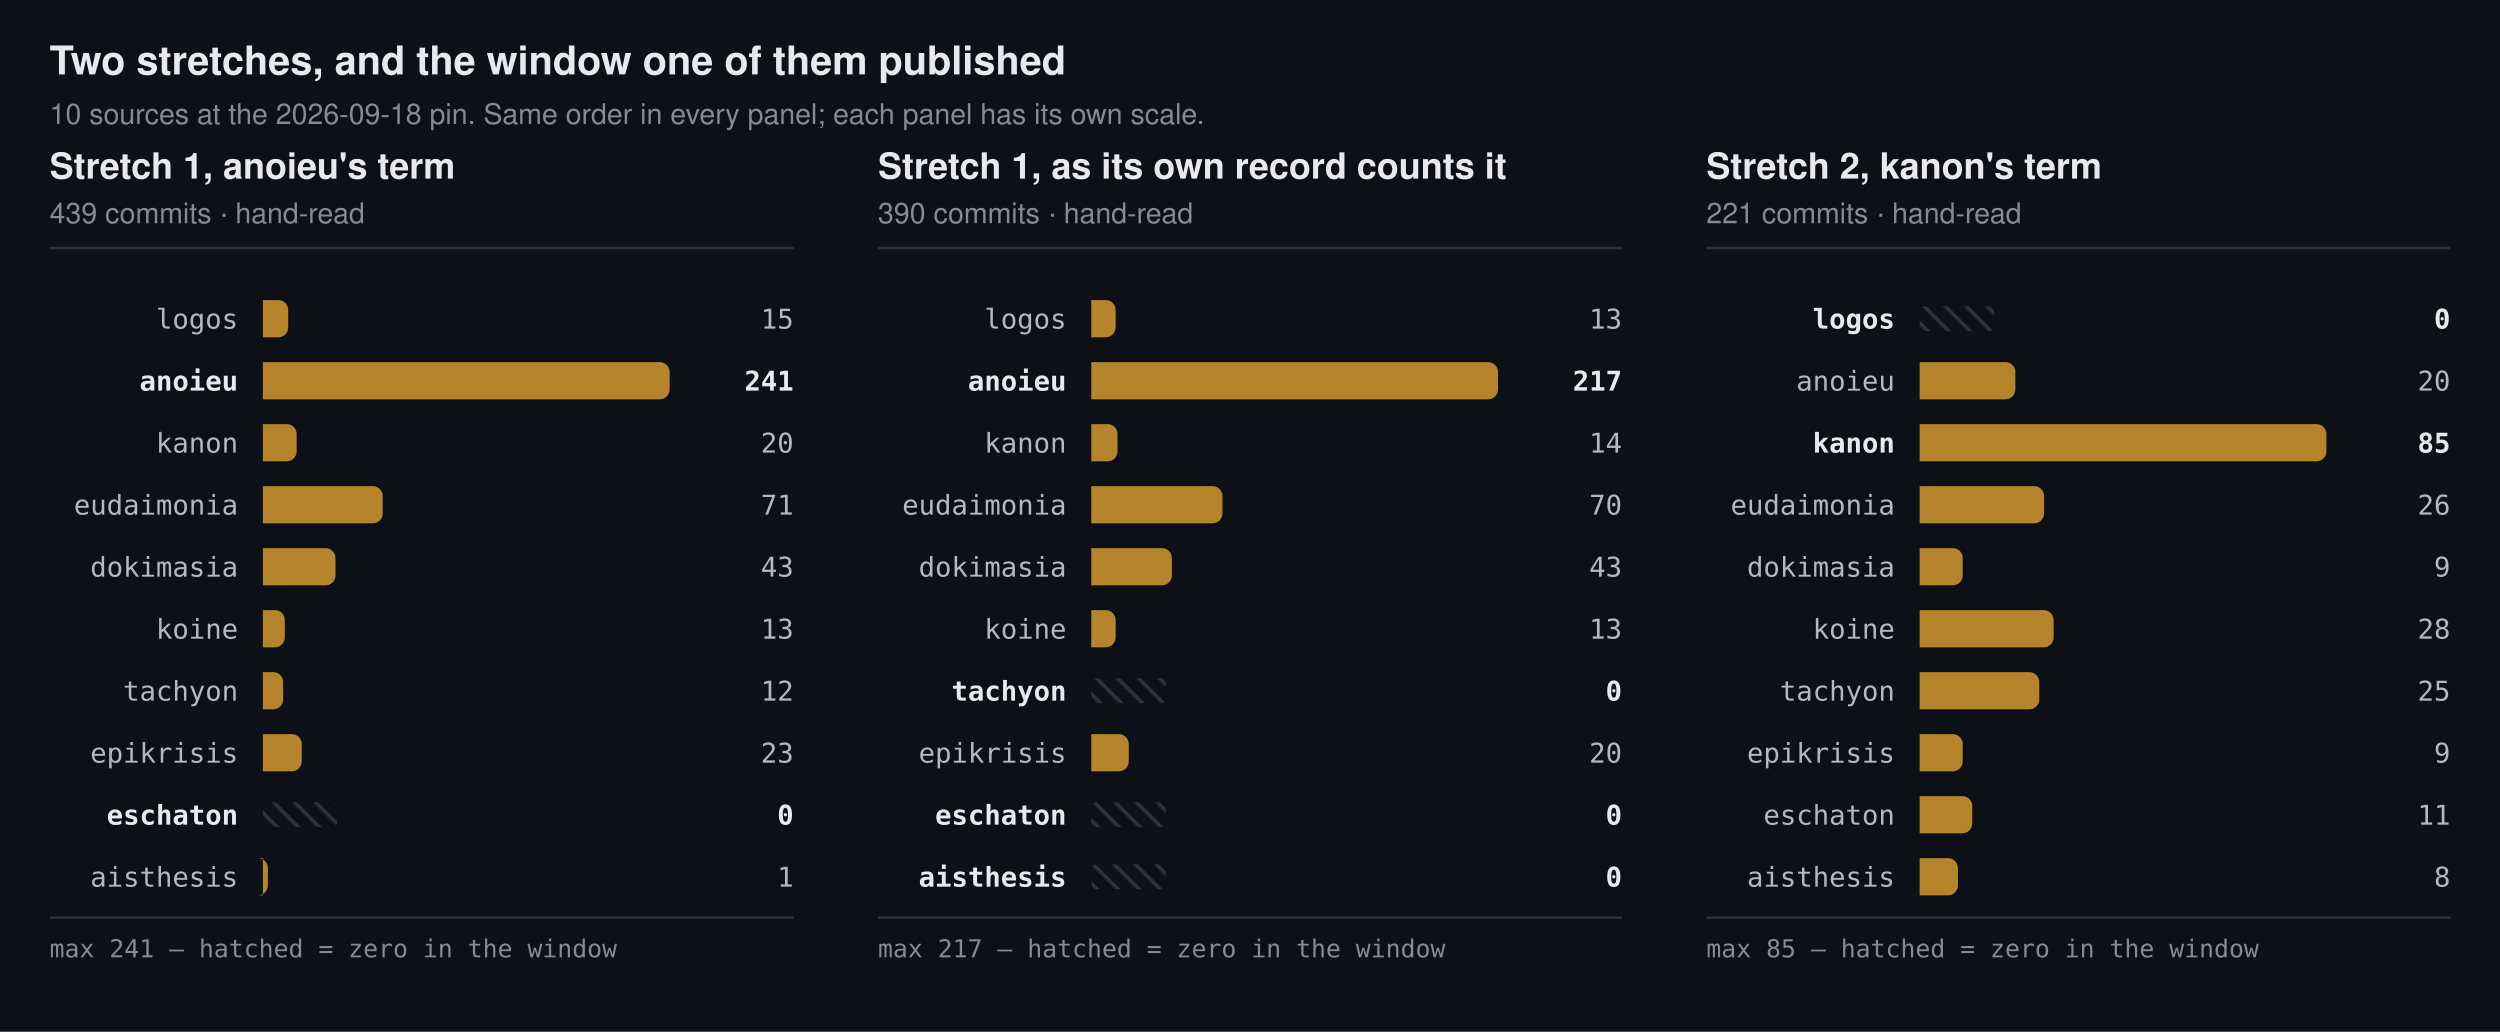
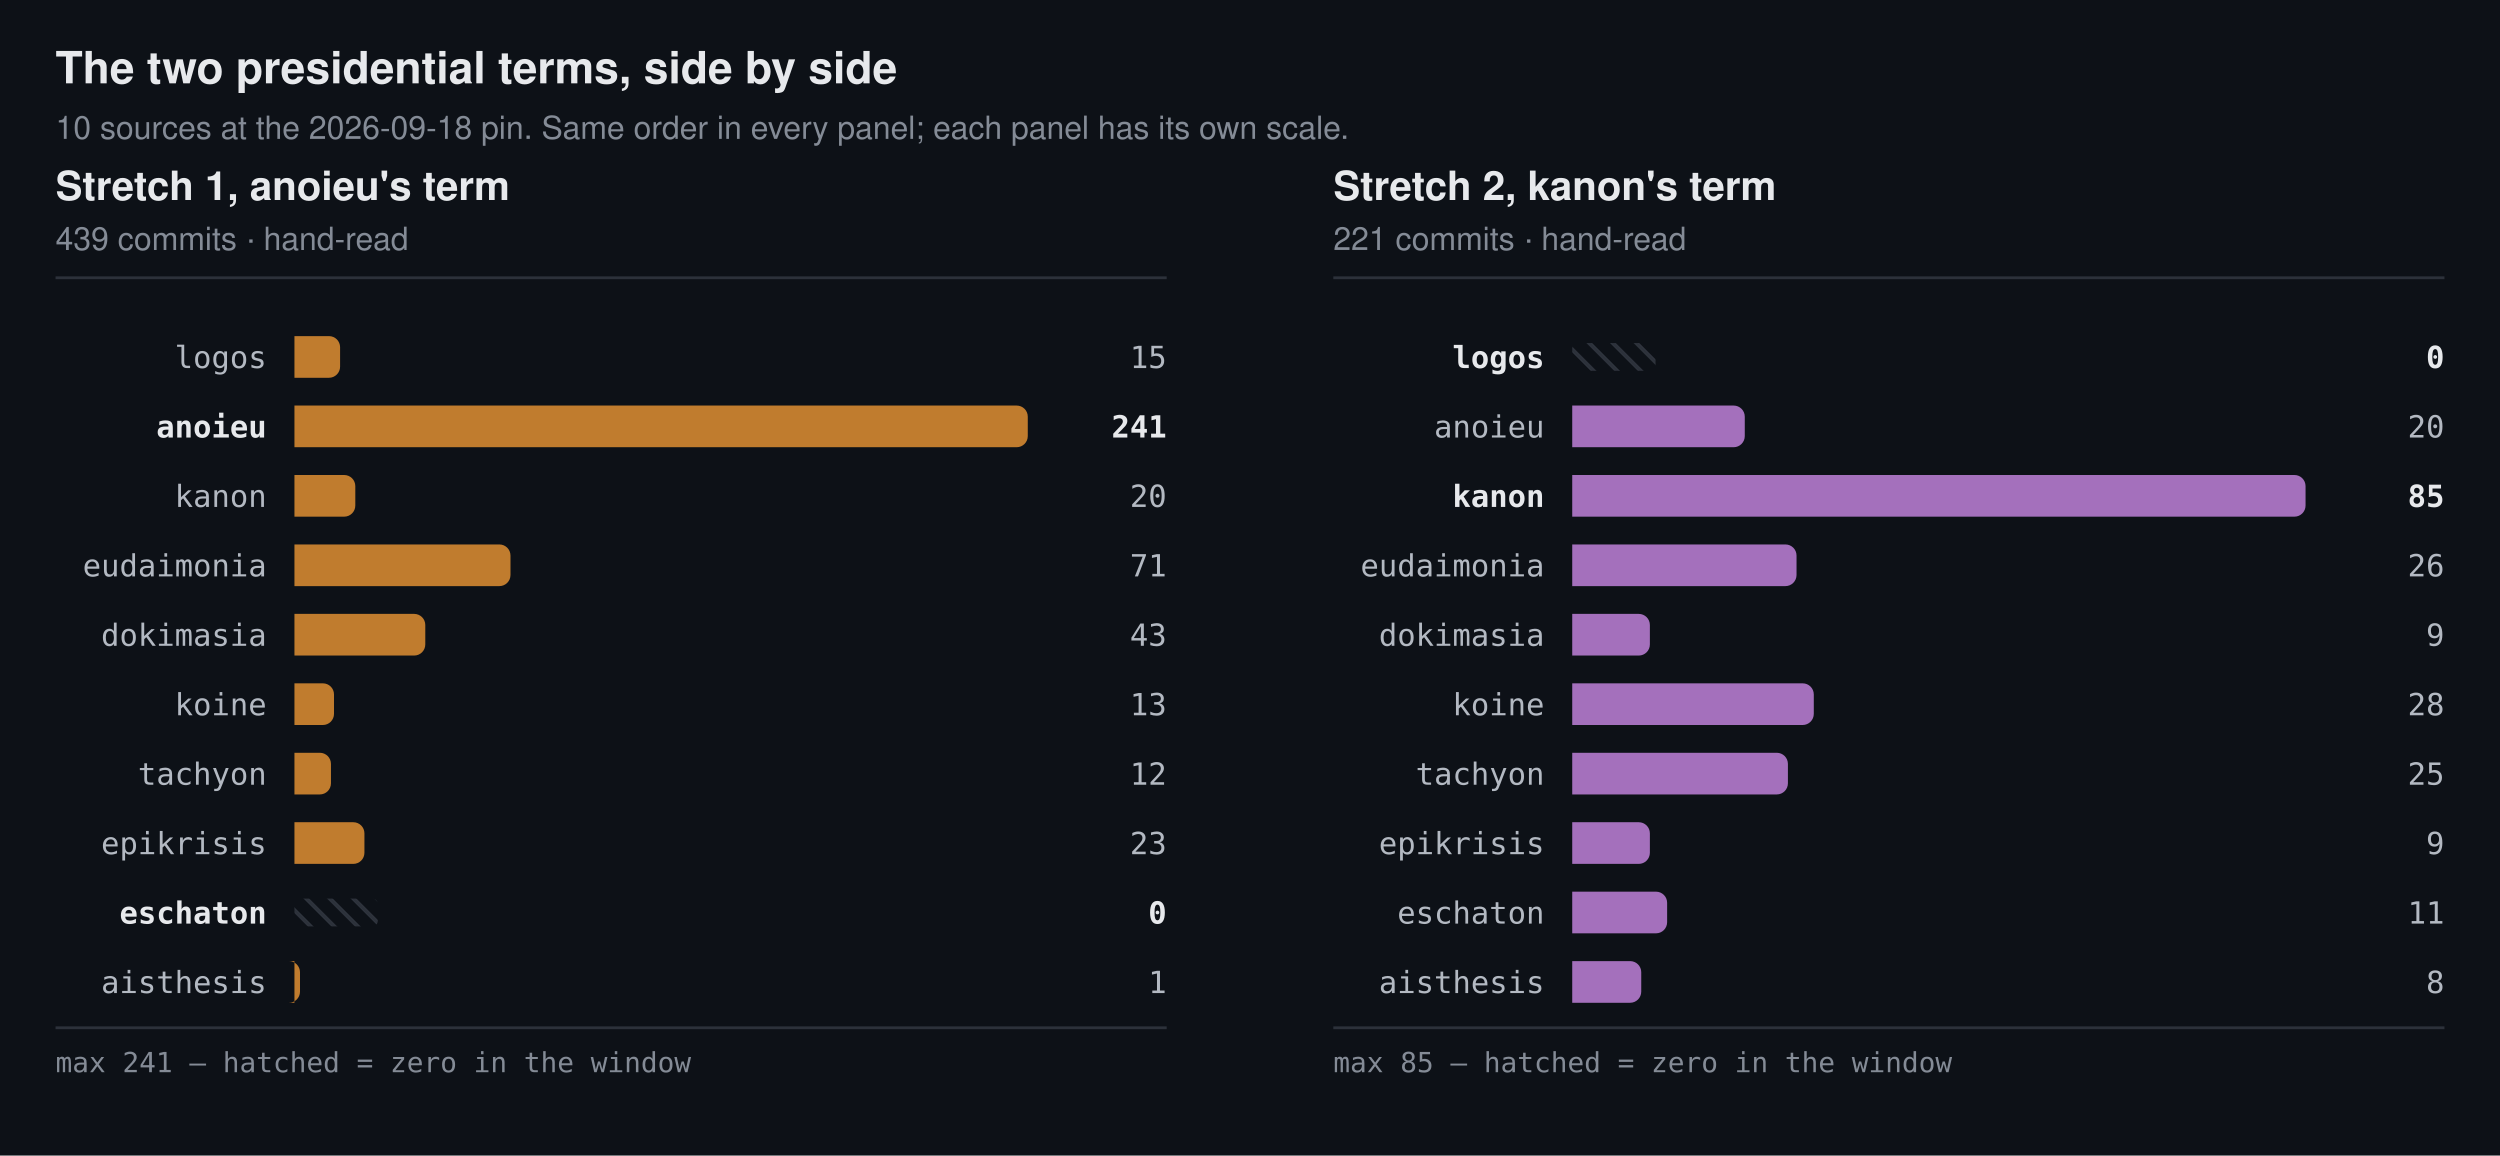
- <svg xmlns="http://www.w3.org/2000/svg" viewBox="0 0 1008 416" width="1008" height="416" role="img" aria-label="Commits per repository.  Stretch 1, anoieu's term: logos 15, anoieu 241, kanon 20, eudaimonia 71, dokimasia 43, koine 13, tachyon 12, epikrisis 23, eschaton 0, aisthesis 1 — 439 total.  Stretch 1, as its own record counts it: logos 13, anoieu 217, kanon 14, eudaimonia 70, dokimasia 43, koine 13, tachyon 0, epikrisis 20, eschaton 0, aisthesis 0 — 390 total.  Stretch 2, kanon's term: logos 0, anoieu 20, kanon 85, eudaimonia 26, dokimasia 9, koine 28, tachyon 25, epikrisis 9, eschaton 11, aisthesis 8 — 221 total.">
+ <svg xmlns="http://www.w3.org/2000/svg" viewBox="0 0 900 416" width="900" height="416" role="img" aria-label="Commits per repository.  Stretch 1, anoieu's term: logos 15, anoieu 241, kanon 20, eudaimonia 71, dokimasia 43, koine 13, tachyon 12, epikrisis 23, eschaton 0, aisthesis 1 — 439 total.  Stretch 2, kanon's term: logos 0, anoieu 20, kanon 85, eudaimonia 26, dokimasia 9, koine 28, tachyon 25, epikrisis 9, eschaton 11, aisthesis 8 — 221 total.">
  <defs>
    <pattern id="hatch" width="6" height="6" patternTransform="rotate(135)" patternUnits="userSpaceOnUse">
      <line x1="0" y1="0" x2="0" y2="6" stroke="#2c313a" stroke-width="3" />
    </pattern>
  </defs>
-   <rect width="1008" height="416" fill="#0d1117" />
-   <text x="20" y="30" font-family="-apple-system,BlinkMacSystemFont,Segoe UI,Helvetica,Arial,sans-serif" font-size="16" font-weight="600" fill="#e7e9ec">Two stretches, and the window one of them published</text>
+   <rect width="900" height="416" fill="#0d1117" />
+   <text x="20" y="30" font-family="-apple-system,BlinkMacSystemFont,Segoe UI,Helvetica,Arial,sans-serif" font-size="16" font-weight="600" fill="#e7e9ec">The two presidential terms, side by side</text>
  <text x="20" y="50" font-family="-apple-system,BlinkMacSystemFont,Segoe UI,Helvetica,Arial,sans-serif" font-size="11.5" fill="#848b96">10 sources at the 2026-09-18 pin. Same order in every panel; each panel has its own scale.</text>
  <text x="20" y="72" font-family="-apple-system,BlinkMacSystemFont,Segoe UI,Helvetica,Arial,sans-serif" font-size="14.5" font-weight="600" fill="#e7e9ec">Stretch 1, anoieu's term</text>
  <text x="20" y="90" font-family="-apple-system,BlinkMacSystemFont,Segoe UI,Helvetica,Arial,sans-serif" font-size="11.5" fill="#848b96">439 commits · hand-read</text>
-   <line x1="20" y1="100" x2="320" y2="100" stroke="#2c313a" stroke-width="1" />
+   <line x1="20" y1="100" x2="420" y2="100" stroke="#2c313a" stroke-width="1" />
  <text x="96" y="132.5" text-anchor="end" font-family="ui-monospace,SFMono-Regular,Menlo,Consolas,monospace" font-size="11" fill="#b3b9c2">logos</text>
-   <path d="M106 121.0 h6.207 a4 4 0 0 1 4 4 v7 a4 4 0 0 1 -4 4 h-6.207 z" fill="#B5842B" />
-   <text x="320" y="132.5" text-anchor="end" font-family="ui-monospace,SFMono-Regular,Menlo,Consolas,monospace" font-size="11" fill="#b3b9c2">15</text>
+   <path d="M106 121.0 h12.432 a4 4 0 0 1 4 4 v7 a4 4 0 0 1 -4 4 h-12.432 z" fill="#C07C2E" />
+   <text x="420" y="132.5" text-anchor="end" font-family="ui-monospace,SFMono-Regular,Menlo,Consolas,monospace" font-size="11" fill="#b3b9c2">15</text>
  <text x="96" y="157.5" text-anchor="end" font-family="ui-monospace,SFMono-Regular,Menlo,Consolas,monospace" font-size="11" fill="#e7e9ec" font-weight="600">anoieu</text>
-   <path d="M106 146.0 h160.0 a4 4 0 0 1 4 4 v7 a4 4 0 0 1 -4 4 h-160.0 z" fill="#B5842B" />
-   <text x="320" y="157.5" text-anchor="end" font-family="ui-monospace,SFMono-Regular,Menlo,Consolas,monospace" font-size="11" fill="#e7e9ec" font-weight="600">241</text>
+   <path d="M106 146.0 h260.0 a4 4 0 0 1 4 4 v7 a4 4 0 0 1 -4 4 h-260.0 z" fill="#C07C2E" />
+   <text x="420" y="157.5" text-anchor="end" font-family="ui-monospace,SFMono-Regular,Menlo,Consolas,monospace" font-size="11" fill="#e7e9ec" font-weight="600">241</text>
  <text x="96" y="182.5" text-anchor="end" font-family="ui-monospace,SFMono-Regular,Menlo,Consolas,monospace" font-size="11" fill="#b3b9c2">kanon</text>
-   <path d="M106 171.0 h9.61 a4 4 0 0 1 4 4 v7 a4 4 0 0 1 -4 4 h-9.61 z" fill="#B5842B" />
-   <text x="320" y="182.5" text-anchor="end" font-family="ui-monospace,SFMono-Regular,Menlo,Consolas,monospace" font-size="11" fill="#b3b9c2">20</text>
+   <path d="M106 171.0 h17.909 a4 4 0 0 1 4 4 v7 a4 4 0 0 1 -4 4 h-17.909 z" fill="#C07C2E" />
+   <text x="420" y="182.5" text-anchor="end" font-family="ui-monospace,SFMono-Regular,Menlo,Consolas,monospace" font-size="11" fill="#b3b9c2">20</text>
  <text x="96" y="207.5" text-anchor="end" font-family="ui-monospace,SFMono-Regular,Menlo,Consolas,monospace" font-size="11" fill="#b3b9c2">eudaimonia</text>
-   <path d="M106 196.0 h44.315 a4 4 0 0 1 4 4 v7 a4 4 0 0 1 -4 4 h-44.315 z" fill="#B5842B" />
-   <text x="320" y="207.5" text-anchor="end" font-family="ui-monospace,SFMono-Regular,Menlo,Consolas,monospace" font-size="11" fill="#b3b9c2">71</text>
+   <path d="M106 196.0 h73.776 a4 4 0 0 1 4 4 v7 a4 4 0 0 1 -4 4 h-73.776 z" fill="#C07C2E" />
+   <text x="420" y="207.5" text-anchor="end" font-family="ui-monospace,SFMono-Regular,Menlo,Consolas,monospace" font-size="11" fill="#b3b9c2">71</text>
  <text x="96" y="232.5" text-anchor="end" font-family="ui-monospace,SFMono-Regular,Menlo,Consolas,monospace" font-size="11" fill="#b3b9c2">dokimasia</text>
-   <path d="M106 221.0 h25.261 a4 4 0 0 1 4 4 v7 a4 4 0 0 1 -4 4 h-25.261 z" fill="#B5842B" />
-   <text x="320" y="232.5" text-anchor="end" font-family="ui-monospace,SFMono-Regular,Menlo,Consolas,monospace" font-size="11" fill="#b3b9c2">43</text>
+   <path d="M106 221.0 h43.104 a4 4 0 0 1 4 4 v7 a4 4 0 0 1 -4 4 h-43.104 z" fill="#C07C2E" />
+   <text x="420" y="232.5" text-anchor="end" font-family="ui-monospace,SFMono-Regular,Menlo,Consolas,monospace" font-size="11" fill="#b3b9c2">43</text>
  <text x="96" y="257.5" text-anchor="end" font-family="ui-monospace,SFMono-Regular,Menlo,Consolas,monospace" font-size="11" fill="#b3b9c2">koine</text>
-   <path d="M106 246.0 h4.846 a4 4 0 0 1 4 4 v7 a4 4 0 0 1 -4 4 h-4.846 z" fill="#B5842B" />
-   <text x="320" y="257.5" text-anchor="end" font-family="ui-monospace,SFMono-Regular,Menlo,Consolas,monospace" font-size="11" fill="#b3b9c2">13</text>
+   <path d="M106 246.0 h10.241 a4 4 0 0 1 4 4 v7 a4 4 0 0 1 -4 4 h-10.241 z" fill="#C07C2E" />
+   <text x="420" y="257.5" text-anchor="end" font-family="ui-monospace,SFMono-Regular,Menlo,Consolas,monospace" font-size="11" fill="#b3b9c2">13</text>
  <text x="96" y="282.5" text-anchor="end" font-family="ui-monospace,SFMono-Regular,Menlo,Consolas,monospace" font-size="11" fill="#b3b9c2">tachyon</text>
-   <path d="M106 271.0 h4.166 a4 4 0 0 1 4 4 v7 a4 4 0 0 1 -4 4 h-4.166 z" fill="#B5842B" />
-   <text x="320" y="282.5" text-anchor="end" font-family="ui-monospace,SFMono-Regular,Menlo,Consolas,monospace" font-size="11" fill="#b3b9c2">12</text>
+   <path d="M106 271.0 h9.145 a4 4 0 0 1 4 4 v7 a4 4 0 0 1 -4 4 h-9.145 z" fill="#C07C2E" />
+   <text x="420" y="282.5" text-anchor="end" font-family="ui-monospace,SFMono-Regular,Menlo,Consolas,monospace" font-size="11" fill="#b3b9c2">12</text>
  <text x="96" y="307.5" text-anchor="end" font-family="ui-monospace,SFMono-Regular,Menlo,Consolas,monospace" font-size="11" fill="#b3b9c2">epikrisis</text>
-   <path d="M106 296.0 h11.651 a4 4 0 0 1 4 4 v7 a4 4 0 0 1 -4 4 h-11.651 z" fill="#B5842B" />
-   <text x="320" y="307.5" text-anchor="end" font-family="ui-monospace,SFMono-Regular,Menlo,Consolas,monospace" font-size="11" fill="#b3b9c2">23</text>
+   <path d="M106 296.0 h21.195 a4 4 0 0 1 4 4 v7 a4 4 0 0 1 -4 4 h-21.195 z" fill="#C07C2E" />
+   <text x="420" y="307.5" text-anchor="end" font-family="ui-monospace,SFMono-Regular,Menlo,Consolas,monospace" font-size="11" fill="#b3b9c2">23</text>
  <text x="96" y="332.5" text-anchor="end" font-family="ui-monospace,SFMono-Regular,Menlo,Consolas,monospace" font-size="11" fill="#e7e9ec" font-weight="600">eschaton</text>
  <rect x="106" y="323.5" width="30" height="10" rx="2" fill="url(#hatch)" />
-   <text x="320" y="332.5" text-anchor="end" font-family="ui-monospace,SFMono-Regular,Menlo,Consolas,monospace" font-size="11" fill="#e7e9ec" font-weight="600">0</text>
+   <text x="420" y="332.5" text-anchor="end" font-family="ui-monospace,SFMono-Regular,Menlo,Consolas,monospace" font-size="11" fill="#e7e9ec" font-weight="600">0</text>
  <text x="96" y="357.5" text-anchor="end" font-family="ui-monospace,SFMono-Regular,Menlo,Consolas,monospace" font-size="11" fill="#b3b9c2">aisthesis</text>
-   <path d="M106 346.0 h-2.0 a4 4 0 0 1 4 4 v7 a4 4 0 0 1 -4 4 h2.0 z" fill="#B5842B" />
-   <text x="320" y="357.5" text-anchor="end" font-family="ui-monospace,SFMono-Regular,Menlo,Consolas,monospace" font-size="11" fill="#b3b9c2">1</text>
-   <line x1="20" y1="370" x2="320" y2="370" stroke="#2c313a" stroke-width="1" />
+   <path d="M106 346.0 h-2.0 a4 4 0 0 1 4 4 v7 a4 4 0 0 1 -4 4 h2.0 z" fill="#C07C2E" />
+   <text x="420" y="357.5" text-anchor="end" font-family="ui-monospace,SFMono-Regular,Menlo,Consolas,monospace" font-size="11" fill="#b3b9c2">1</text>
+   <line x1="20" y1="370" x2="420" y2="370" stroke="#2c313a" stroke-width="1" />
  <text x="20" y="386" font-family="ui-monospace,SFMono-Regular,Menlo,Consolas,monospace" font-size="10" fill="#848b96">max 241 — hatched = zero in the window</text>
-   <text x="354" y="72" font-family="-apple-system,BlinkMacSystemFont,Segoe UI,Helvetica,Arial,sans-serif" font-size="14.5" font-weight="600" fill="#e7e9ec">Stretch 1, as its own record counts it</text>
-   <text x="354" y="90" font-family="-apple-system,BlinkMacSystemFont,Segoe UI,Helvetica,Arial,sans-serif" font-size="11.5" fill="#848b96">390 commits · hand-read</text>
-   <line x1="354" y1="100" x2="654" y2="100" stroke="#2c313a" stroke-width="1" />
-   <text x="430" y="132.5" text-anchor="end" font-family="ui-monospace,SFMono-Regular,Menlo,Consolas,monospace" font-size="11" fill="#b3b9c2">logos</text>
-   <path d="M440 121.0 h5.825 a4 4 0 0 1 4 4 v7 a4 4 0 0 1 -4 4 h-5.825 z" fill="#B5842B" />
-   <text x="654" y="132.5" text-anchor="end" font-family="ui-monospace,SFMono-Regular,Menlo,Consolas,monospace" font-size="11" fill="#b3b9c2">13</text>
-   <text x="430" y="157.5" text-anchor="end" font-family="ui-monospace,SFMono-Regular,Menlo,Consolas,monospace" font-size="11" fill="#e7e9ec" font-weight="600">anoieu</text>
-   <path d="M440 146.0 h160.0 a4 4 0 0 1 4 4 v7 a4 4 0 0 1 -4 4 h-160.0 z" fill="#B5842B" />
-   <text x="654" y="157.5" text-anchor="end" font-family="ui-monospace,SFMono-Regular,Menlo,Consolas,monospace" font-size="11" fill="#e7e9ec" font-weight="600">217</text>
-   <text x="430" y="182.5" text-anchor="end" font-family="ui-monospace,SFMono-Regular,Menlo,Consolas,monospace" font-size="11" fill="#b3b9c2">kanon</text>
-   <path d="M440 171.0 h6.581 a4 4 0 0 1 4 4 v7 a4 4 0 0 1 -4 4 h-6.581 z" fill="#B5842B" />
-   <text x="654" y="182.5" text-anchor="end" font-family="ui-monospace,SFMono-Regular,Menlo,Consolas,monospace" font-size="11" fill="#b3b9c2">14</text>
-   <text x="430" y="207.5" text-anchor="end" font-family="ui-monospace,SFMono-Regular,Menlo,Consolas,monospace" font-size="11" fill="#b3b9c2">eudaimonia</text>
-   <path d="M440 196.0 h48.903 a4 4 0 0 1 4 4 v7 a4 4 0 0 1 -4 4 h-48.903 z" fill="#B5842B" />
-   <text x="654" y="207.5" text-anchor="end" font-family="ui-monospace,SFMono-Regular,Menlo,Consolas,monospace" font-size="11" fill="#b3b9c2">70</text>
-   <text x="430" y="232.5" text-anchor="end" font-family="ui-monospace,SFMono-Regular,Menlo,Consolas,monospace" font-size="11" fill="#b3b9c2">dokimasia</text>
-   <path d="M440 221.0 h28.498 a4 4 0 0 1 4 4 v7 a4 4 0 0 1 -4 4 h-28.498 z" fill="#B5842B" />
-   <text x="654" y="232.5" text-anchor="end" font-family="ui-monospace,SFMono-Regular,Menlo,Consolas,monospace" font-size="11" fill="#b3b9c2">43</text>
-   <text x="430" y="257.5" text-anchor="end" font-family="ui-monospace,SFMono-Regular,Menlo,Consolas,monospace" font-size="11" fill="#b3b9c2">koine</text>
-   <path d="M440 246.0 h5.825 a4 4 0 0 1 4 4 v7 a4 4 0 0 1 -4 4 h-5.825 z" fill="#B5842B" />
-   <text x="654" y="257.5" text-anchor="end" font-family="ui-monospace,SFMono-Regular,Menlo,Consolas,monospace" font-size="11" fill="#b3b9c2">13</text>
-   <text x="430" y="282.5" text-anchor="end" font-family="ui-monospace,SFMono-Regular,Menlo,Consolas,monospace" font-size="11" fill="#e7e9ec" font-weight="600">tachyon</text>
-   <rect x="440" y="273.5" width="30" height="10" rx="2" fill="url(#hatch)" />
-   <text x="654" y="282.5" text-anchor="end" font-family="ui-monospace,SFMono-Regular,Menlo,Consolas,monospace" font-size="11" fill="#e7e9ec" font-weight="600">0</text>
-   <text x="430" y="307.5" text-anchor="end" font-family="ui-monospace,SFMono-Regular,Menlo,Consolas,monospace" font-size="11" fill="#b3b9c2">epikrisis</text>
-   <path d="M440 296.0 h11.115 a4 4 0 0 1 4 4 v7 a4 4 0 0 1 -4 4 h-11.115 z" fill="#B5842B" />
-   <text x="654" y="307.5" text-anchor="end" font-family="ui-monospace,SFMono-Regular,Menlo,Consolas,monospace" font-size="11" fill="#b3b9c2">20</text>
-   <text x="430" y="332.5" text-anchor="end" font-family="ui-monospace,SFMono-Regular,Menlo,Consolas,monospace" font-size="11" fill="#e7e9ec" font-weight="600">eschaton</text>
-   <rect x="440" y="323.5" width="30" height="10" rx="2" fill="url(#hatch)" />
-   <text x="654" y="332.5" text-anchor="end" font-family="ui-monospace,SFMono-Regular,Menlo,Consolas,monospace" font-size="11" fill="#e7e9ec" font-weight="600">0</text>
-   <text x="430" y="357.5" text-anchor="end" font-family="ui-monospace,SFMono-Regular,Menlo,Consolas,monospace" font-size="11" fill="#e7e9ec" font-weight="600">aisthesis</text>
-   <rect x="440" y="348.5" width="30" height="10" rx="2" fill="url(#hatch)" />
-   <text x="654" y="357.5" text-anchor="end" font-family="ui-monospace,SFMono-Regular,Menlo,Consolas,monospace" font-size="11" fill="#e7e9ec" font-weight="600">0</text>
-   <line x1="354" y1="370" x2="654" y2="370" stroke="#2c313a" stroke-width="1" />
-   <text x="354" y="386" font-family="ui-monospace,SFMono-Regular,Menlo,Consolas,monospace" font-size="10" fill="#848b96">max 217 — hatched = zero in the window</text>
-   <text x="688" y="72" font-family="-apple-system,BlinkMacSystemFont,Segoe UI,Helvetica,Arial,sans-serif" font-size="14.5" font-weight="600" fill="#e7e9ec">Stretch 2, kanon's term</text>
-   <text x="688" y="90" font-family="-apple-system,BlinkMacSystemFont,Segoe UI,Helvetica,Arial,sans-serif" font-size="11.5" fill="#848b96">221 commits · hand-read</text>
-   <line x1="688" y1="100" x2="988" y2="100" stroke="#2c313a" stroke-width="1" />
-   <text x="764" y="132.5" text-anchor="end" font-family="ui-monospace,SFMono-Regular,Menlo,Consolas,monospace" font-size="11" fill="#e7e9ec" font-weight="600">logos</text>
-   <rect x="774" y="123.5" width="30" height="10" rx="2" fill="url(#hatch)" />
-   <text x="988" y="132.5" text-anchor="end" font-family="ui-monospace,SFMono-Regular,Menlo,Consolas,monospace" font-size="11" fill="#e7e9ec" font-weight="600">0</text>
-   <text x="764" y="157.5" text-anchor="end" font-family="ui-monospace,SFMono-Regular,Menlo,Consolas,monospace" font-size="11" fill="#b3b9c2">anoieu</text>
-   <path d="M774 146.0 h34.588 a4 4 0 0 1 4 4 v7 a4 4 0 0 1 -4 4 h-34.588 z" fill="#B5842B" />
-   <text x="988" y="157.5" text-anchor="end" font-family="ui-monospace,SFMono-Regular,Menlo,Consolas,monospace" font-size="11" fill="#b3b9c2">20</text>
-   <text x="764" y="182.5" text-anchor="end" font-family="ui-monospace,SFMono-Regular,Menlo,Consolas,monospace" font-size="11" fill="#e7e9ec" font-weight="600">kanon</text>
-   <path d="M774 171.0 h160.0 a4 4 0 0 1 4 4 v7 a4 4 0 0 1 -4 4 h-160.0 z" fill="#B5842B" />
-   <text x="988" y="182.5" text-anchor="end" font-family="ui-monospace,SFMono-Regular,Menlo,Consolas,monospace" font-size="11" fill="#e7e9ec" font-weight="600">85</text>
-   <text x="764" y="207.5" text-anchor="end" font-family="ui-monospace,SFMono-Regular,Menlo,Consolas,monospace" font-size="11" fill="#b3b9c2">eudaimonia</text>
-   <path d="M774 196.0 h46.165 a4 4 0 0 1 4 4 v7 a4 4 0 0 1 -4 4 h-46.165 z" fill="#B5842B" />
-   <text x="988" y="207.5" text-anchor="end" font-family="ui-monospace,SFMono-Regular,Menlo,Consolas,monospace" font-size="11" fill="#b3b9c2">26</text>
-   <text x="764" y="232.5" text-anchor="end" font-family="ui-monospace,SFMono-Regular,Menlo,Consolas,monospace" font-size="11" fill="#b3b9c2">dokimasia</text>
-   <path d="M774 221.0 h13.365 a4 4 0 0 1 4 4 v7 a4 4 0 0 1 -4 4 h-13.365 z" fill="#B5842B" />
-   <text x="988" y="232.5" text-anchor="end" font-family="ui-monospace,SFMono-Regular,Menlo,Consolas,monospace" font-size="11" fill="#b3b9c2">9</text>
-   <text x="764" y="257.5" text-anchor="end" font-family="ui-monospace,SFMono-Regular,Menlo,Consolas,monospace" font-size="11" fill="#b3b9c2">koine</text>
-   <path d="M774 246.0 h50.024 a4 4 0 0 1 4 4 v7 a4 4 0 0 1 -4 4 h-50.024 z" fill="#B5842B" />
-   <text x="988" y="257.5" text-anchor="end" font-family="ui-monospace,SFMono-Regular,Menlo,Consolas,monospace" font-size="11" fill="#b3b9c2">28</text>
-   <text x="764" y="282.5" text-anchor="end" font-family="ui-monospace,SFMono-Regular,Menlo,Consolas,monospace" font-size="11" fill="#b3b9c2">tachyon</text>
-   <path d="M774 271.0 h44.235 a4 4 0 0 1 4 4 v7 a4 4 0 0 1 -4 4 h-44.235 z" fill="#B5842B" />
-   <text x="988" y="282.5" text-anchor="end" font-family="ui-monospace,SFMono-Regular,Menlo,Consolas,monospace" font-size="11" fill="#b3b9c2">25</text>
-   <text x="764" y="307.5" text-anchor="end" font-family="ui-monospace,SFMono-Regular,Menlo,Consolas,monospace" font-size="11" fill="#b3b9c2">epikrisis</text>
-   <path d="M774 296.0 h13.365 a4 4 0 0 1 4 4 v7 a4 4 0 0 1 -4 4 h-13.365 z" fill="#B5842B" />
-   <text x="988" y="307.5" text-anchor="end" font-family="ui-monospace,SFMono-Regular,Menlo,Consolas,monospace" font-size="11" fill="#b3b9c2">9</text>
-   <text x="764" y="332.5" text-anchor="end" font-family="ui-monospace,SFMono-Regular,Menlo,Consolas,monospace" font-size="11" fill="#b3b9c2">eschaton</text>
-   <path d="M774 321.0 h17.224 a4 4 0 0 1 4 4 v7 a4 4 0 0 1 -4 4 h-17.224 z" fill="#B5842B" />
-   <text x="988" y="332.5" text-anchor="end" font-family="ui-monospace,SFMono-Regular,Menlo,Consolas,monospace" font-size="11" fill="#b3b9c2">11</text>
-   <text x="764" y="357.5" text-anchor="end" font-family="ui-monospace,SFMono-Regular,Menlo,Consolas,monospace" font-size="11" fill="#b3b9c2">aisthesis</text>
-   <path d="M774 346.0 h11.435 a4 4 0 0 1 4 4 v7 a4 4 0 0 1 -4 4 h-11.435 z" fill="#B5842B" />
-   <text x="988" y="357.5" text-anchor="end" font-family="ui-monospace,SFMono-Regular,Menlo,Consolas,monospace" font-size="11" fill="#b3b9c2">8</text>
-   <line x1="688" y1="370" x2="988" y2="370" stroke="#2c313a" stroke-width="1" />
-   <text x="688" y="386" font-family="ui-monospace,SFMono-Regular,Menlo,Consolas,monospace" font-size="10" fill="#848b96">max 85 — hatched = zero in the window</text>
+   <text x="480" y="72" font-family="-apple-system,BlinkMacSystemFont,Segoe UI,Helvetica,Arial,sans-serif" font-size="14.5" font-weight="600" fill="#e7e9ec">Stretch 2, kanon's term</text>
+   <text x="480" y="90" font-family="-apple-system,BlinkMacSystemFont,Segoe UI,Helvetica,Arial,sans-serif" font-size="11.5" fill="#848b96">221 commits · hand-read</text>
+   <line x1="480" y1="100" x2="880" y2="100" stroke="#2c313a" stroke-width="1" />
+   <text x="556" y="132.5" text-anchor="end" font-family="ui-monospace,SFMono-Regular,Menlo,Consolas,monospace" font-size="11" fill="#e7e9ec" font-weight="600">logos</text>
+   <rect x="566" y="123.5" width="30" height="10" rx="2" fill="url(#hatch)" />
+   <text x="880" y="132.5" text-anchor="end" font-family="ui-monospace,SFMono-Regular,Menlo,Consolas,monospace" font-size="11" fill="#e7e9ec" font-weight="600">0</text>
+   <text x="556" y="157.5" text-anchor="end" font-family="ui-monospace,SFMono-Regular,Menlo,Consolas,monospace" font-size="11" fill="#b3b9c2">anoieu</text>
+   <path d="M566 146.0 h58.118 a4 4 0 0 1 4 4 v7 a4 4 0 0 1 -4 4 h-58.118 z" fill="#A470BC" />
+   <text x="880" y="157.5" text-anchor="end" font-family="ui-monospace,SFMono-Regular,Menlo,Consolas,monospace" font-size="11" fill="#b3b9c2">20</text>
+   <text x="556" y="182.5" text-anchor="end" font-family="ui-monospace,SFMono-Regular,Menlo,Consolas,monospace" font-size="11" fill="#e7e9ec" font-weight="600">kanon</text>
+   <path d="M566 171.0 h260.0 a4 4 0 0 1 4 4 v7 a4 4 0 0 1 -4 4 h-260.0 z" fill="#A470BC" />
+   <text x="880" y="182.5" text-anchor="end" font-family="ui-monospace,SFMono-Regular,Menlo,Consolas,monospace" font-size="11" fill="#e7e9ec" font-weight="600">85</text>
+   <text x="556" y="207.5" text-anchor="end" font-family="ui-monospace,SFMono-Regular,Menlo,Consolas,monospace" font-size="11" fill="#b3b9c2">eudaimonia</text>
+   <path d="M566 196.0 h76.753 a4 4 0 0 1 4 4 v7 a4 4 0 0 1 -4 4 h-76.753 z" fill="#A470BC" />
+   <text x="880" y="207.5" text-anchor="end" font-family="ui-monospace,SFMono-Regular,Menlo,Consolas,monospace" font-size="11" fill="#b3b9c2">26</text>
+   <text x="556" y="232.5" text-anchor="end" font-family="ui-monospace,SFMono-Regular,Menlo,Consolas,monospace" font-size="11" fill="#b3b9c2">dokimasia</text>
+   <path d="M566 221.0 h23.953 a4 4 0 0 1 4 4 v7 a4 4 0 0 1 -4 4 h-23.953 z" fill="#A470BC" />
+   <text x="880" y="232.5" text-anchor="end" font-family="ui-monospace,SFMono-Regular,Menlo,Consolas,monospace" font-size="11" fill="#b3b9c2">9</text>
+   <text x="556" y="257.5" text-anchor="end" font-family="ui-monospace,SFMono-Regular,Menlo,Consolas,monospace" font-size="11" fill="#b3b9c2">koine</text>
+   <path d="M566 246.0 h82.965 a4 4 0 0 1 4 4 v7 a4 4 0 0 1 -4 4 h-82.965 z" fill="#A470BC" />
+   <text x="880" y="257.5" text-anchor="end" font-family="ui-monospace,SFMono-Regular,Menlo,Consolas,monospace" font-size="11" fill="#b3b9c2">28</text>
+   <text x="556" y="282.5" text-anchor="end" font-family="ui-monospace,SFMono-Regular,Menlo,Consolas,monospace" font-size="11" fill="#b3b9c2">tachyon</text>
+   <path d="M566 271.0 h73.647 a4 4 0 0 1 4 4 v7 a4 4 0 0 1 -4 4 h-73.647 z" fill="#A470BC" />
+   <text x="880" y="282.5" text-anchor="end" font-family="ui-monospace,SFMono-Regular,Menlo,Consolas,monospace" font-size="11" fill="#b3b9c2">25</text>
+   <text x="556" y="307.5" text-anchor="end" font-family="ui-monospace,SFMono-Regular,Menlo,Consolas,monospace" font-size="11" fill="#b3b9c2">epikrisis</text>
+   <path d="M566 296.0 h23.953 a4 4 0 0 1 4 4 v7 a4 4 0 0 1 -4 4 h-23.953 z" fill="#A470BC" />
+   <text x="880" y="307.5" text-anchor="end" font-family="ui-monospace,SFMono-Regular,Menlo,Consolas,monospace" font-size="11" fill="#b3b9c2">9</text>
+   <text x="556" y="332.5" text-anchor="end" font-family="ui-monospace,SFMono-Regular,Menlo,Consolas,monospace" font-size="11" fill="#b3b9c2">eschaton</text>
+   <path d="M566 321.0 h30.165 a4 4 0 0 1 4 4 v7 a4 4 0 0 1 -4 4 h-30.165 z" fill="#A470BC" />
+   <text x="880" y="332.5" text-anchor="end" font-family="ui-monospace,SFMono-Regular,Menlo,Consolas,monospace" font-size="11" fill="#b3b9c2">11</text>
+   <text x="556" y="357.5" text-anchor="end" font-family="ui-monospace,SFMono-Regular,Menlo,Consolas,monospace" font-size="11" fill="#b3b9c2">aisthesis</text>
+   <path d="M566 346.0 h20.847 a4 4 0 0 1 4 4 v7 a4 4 0 0 1 -4 4 h-20.847 z" fill="#A470BC" />
+   <text x="880" y="357.5" text-anchor="end" font-family="ui-monospace,SFMono-Regular,Menlo,Consolas,monospace" font-size="11" fill="#b3b9c2">8</text>
+   <line x1="480" y1="370" x2="880" y2="370" stroke="#2c313a" stroke-width="1" />
+   <text x="480" y="386" font-family="ui-monospace,SFMono-Regular,Menlo,Consolas,monospace" font-size="10" fill="#848b96">max 85 — hatched = zero in the window</text>
</svg>
